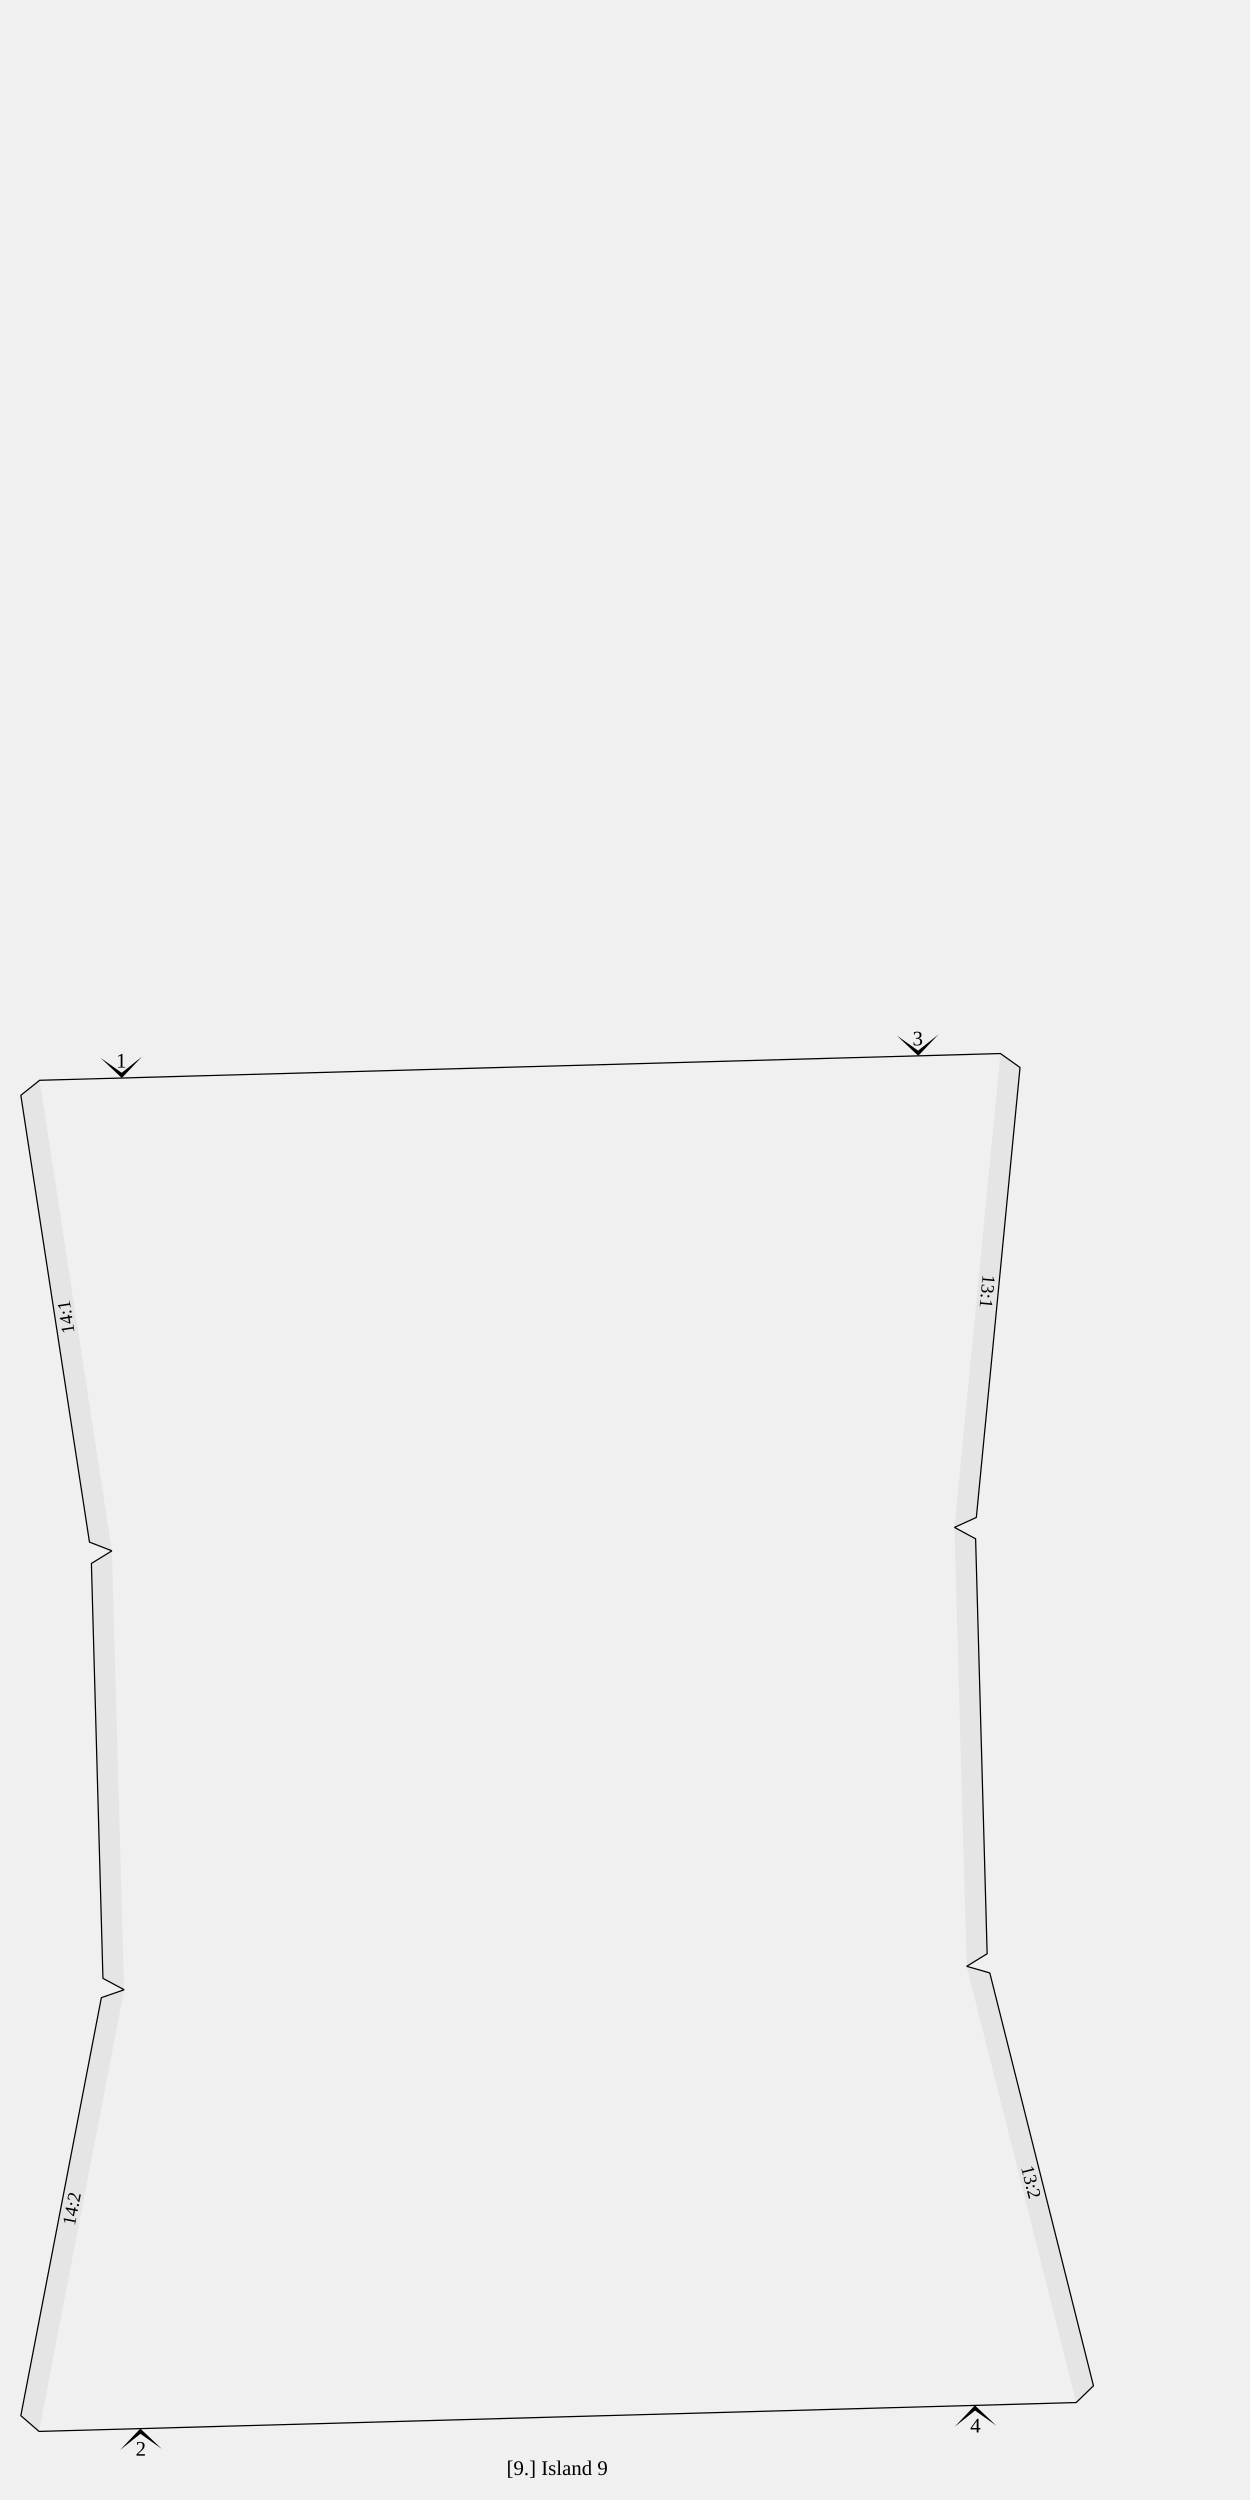
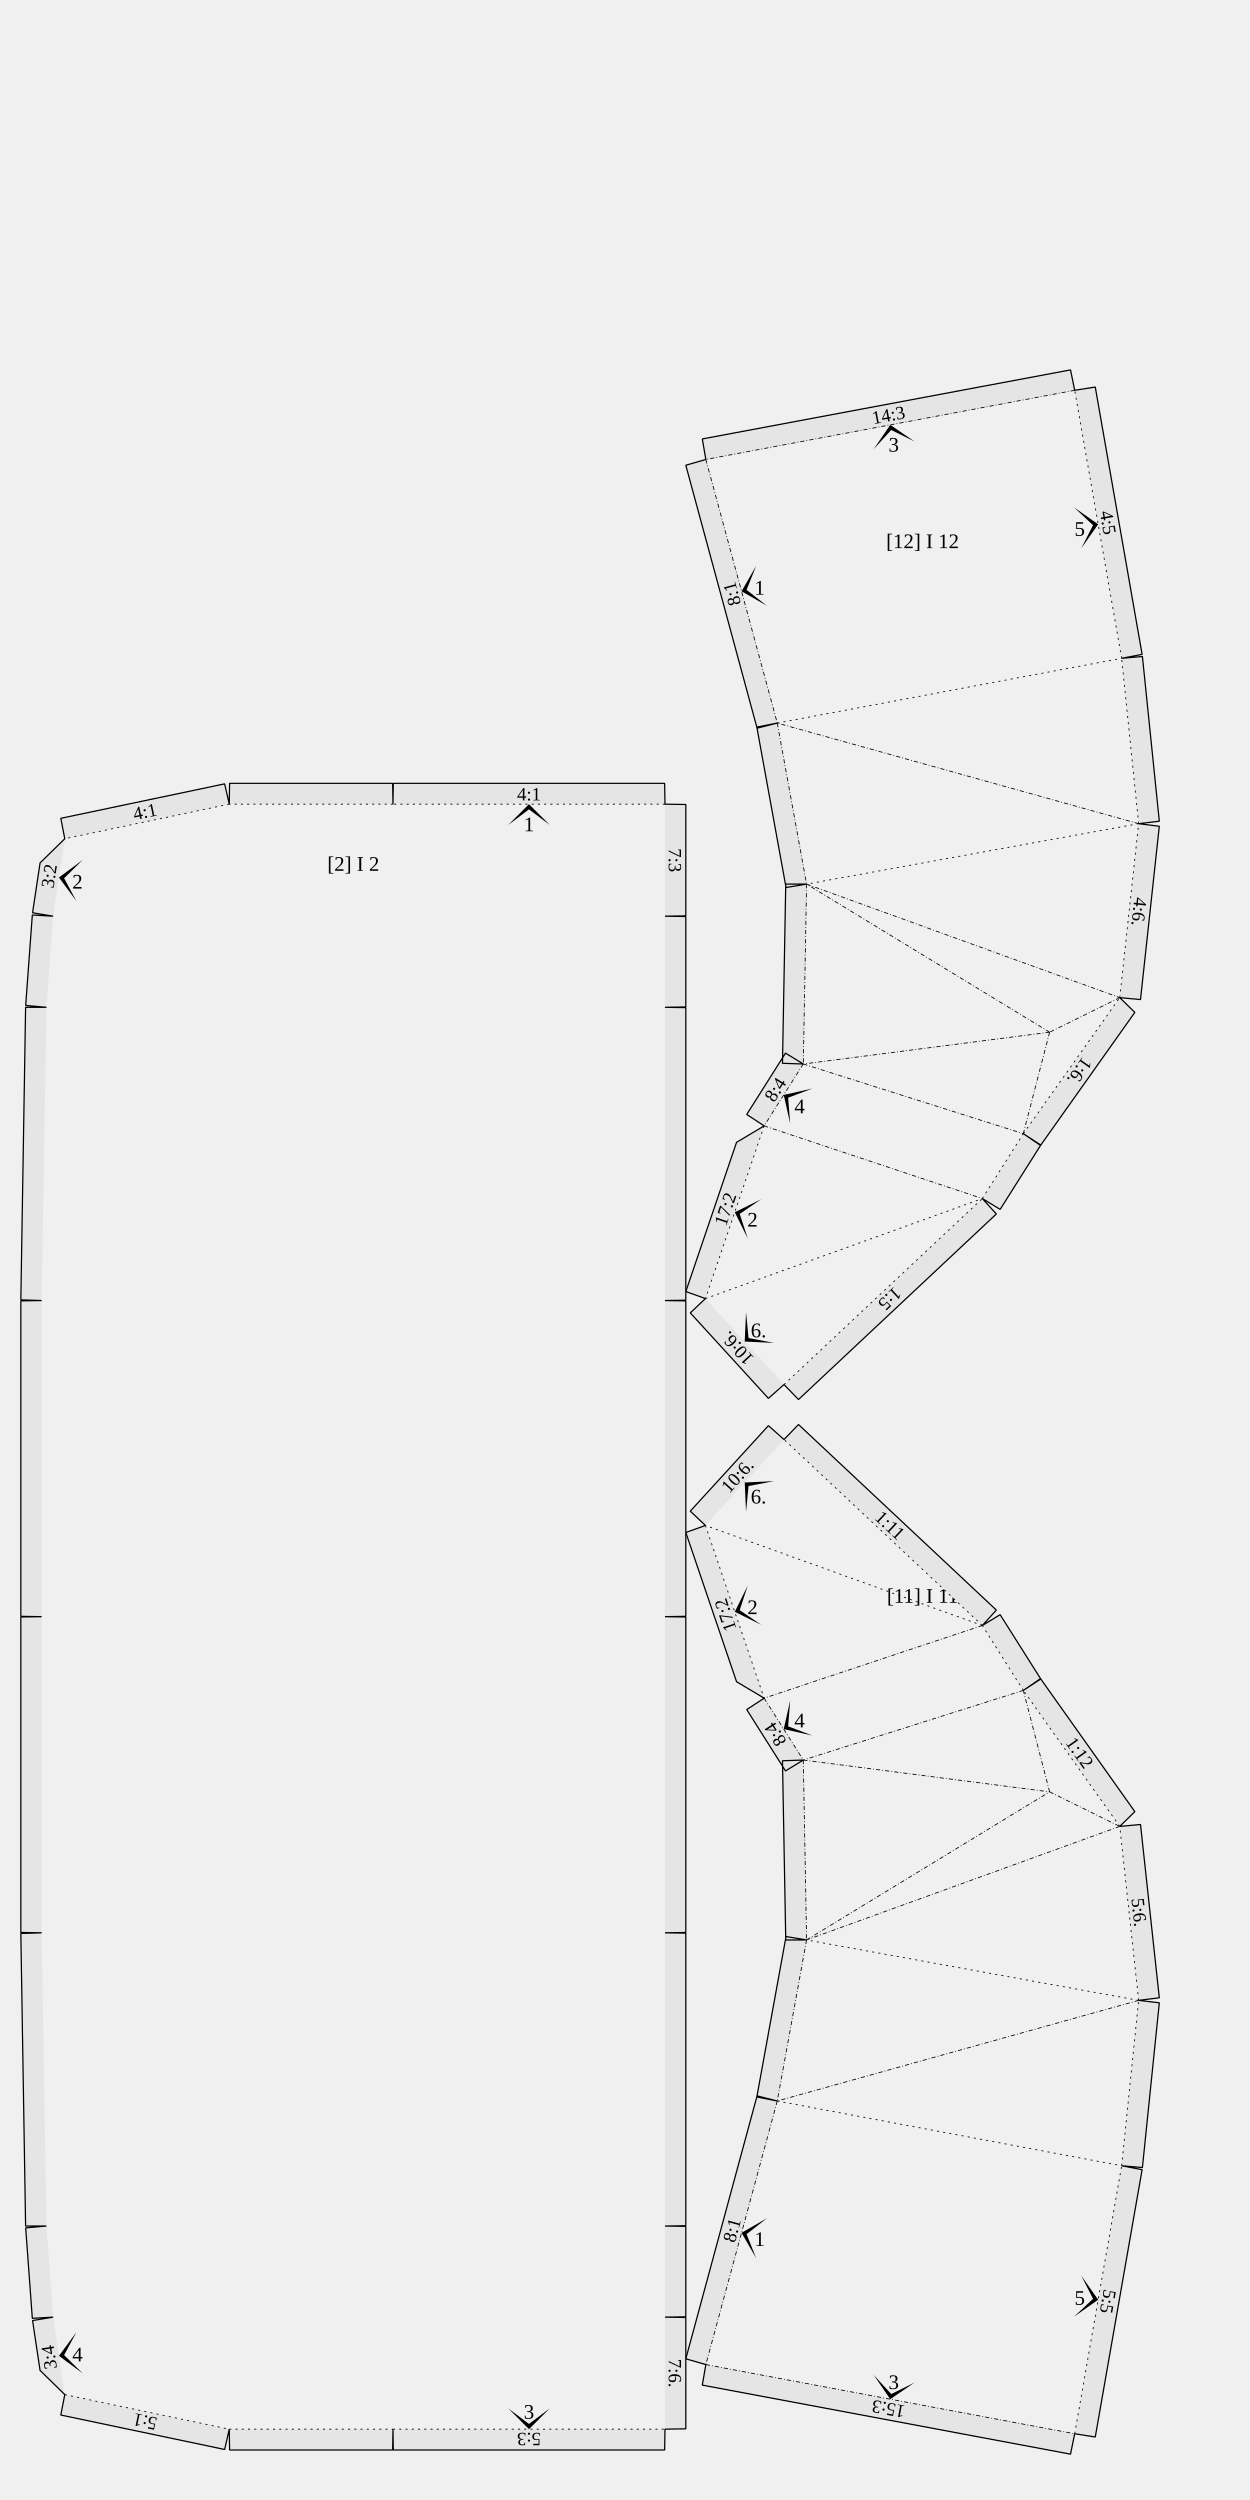
<svg xmlns="http://www.w3.org/2000/svg" version="1.1" width="300.00mm" height="600.00mm" viewBox="0 0 300.00 600.00">
  <style type="text/css">
    path {
        fill: none;
        stroke-linecap: butt;
        stroke-linejoin: bevel;
        stroke-dasharray: none;
    }
    path.outer {
        stroke: #000000;
        stroke-dasharray: none;
        stroke-dashoffset: 0;
        stroke-width: 0.3;
        stroke-opacity: 1.0;
    }
    path.convex {
        stroke: #000000;
        stroke-dasharray: 0.50,1.00;
        stroke-dashoffset:0;
        stroke-width:0.2;
        stroke-opacity: 1.0
    }
    path.concave {
        stroke: #000000;
        stroke-dasharray: 1.00,0.50,0.20,0.50;
        stroke-dashoffset: 0;
        stroke-width: 0.2;
        stroke-opacity: 1.0
    }
    path.freestyle {
        stroke: #000000;
        stroke-dasharray: none;
        stroke-dashoffset: 0;
        stroke-width: 0.2;
        stroke-opacity: 1.0
    }
    path.outer_background {
        stroke: #ffffff;
        stroke-opacity: 1.0;
        stroke-width: 0.5
    }
    path.inner_background {
        stroke: #ffffff;
        stroke-opacity: 1.0;
        stroke-width: 0.2
    }
    path.sticker {
        fill: #e5e5e5;
        stroke: none;
        fill-opacity: 1.0;
    }
    path.arrow {
        fill: #000000;
    }
    text {
        font-style: normal;
        fill: #000000;
        fill-opacity: 1.0;
        stroke: none;
    }
    text, tspan {
        text-anchor:middle;
    }
    </style>
  <g>
-     <text transform="translate(133.7149 594)" style="font-size:5.00">
-       <tspan>[9.] Island 9</tspan>
-     </text>
-     <path class="sticker" d=" M 26.852 372.202 L 21.472 370.108 L 5 262.881 L 9.504 259.268 Z M 29.784 477.546 L 24.705 474.799 L 21.934 375.227 L 26.852 372.202 Z M 9.364 583.54 L 5 579.759 L 24.328 479.435 L 29.784 477.546 Z M 240.107 252.85 L 244.805 256.206 L 234.323 364.184 L 229.067 366.574 Z M 229.067 366.574 L 234.146 369.32 L 236.917 468.893 L 231.999 471.918 Z M 231.999 471.918 L 237.552 473.5 L 262.43 572.594 L 258.283 576.612 Z " />
-     <path class="outer" d=" M 5 579.759 L 24.328 479.435 L 29.784 477.546 L 24.705 474.799 L 21.934 375.227 L 26.852 372.202 L 21.472 370.108 L 5 262.881 L 9.504 259.268 L 48.963 258.17 L 124.805 256.059 L 200.648 253.948 L 240.107 252.85 L 244.805 256.206 L 234.323 364.184 L 229.067 366.574 L 234.146 369.32 L 236.917 468.893 L 231.999 471.918 L 237.552 473.5 L 262.43 572.594 L 258.283 576.612 L 209.666 577.965 L 133.823 580.076 L 57.981 582.187 L 9.364 583.54 Z " />
-     <text transform="matrix(-0.151832 -0.988406 0.988406 -0.151832 17.28825 315.8716)" style="font-size:4.50">
-       <tspan>14:1</tspan>
-     </text>
-     <text transform="matrix(0.189175 -0.981943 0.981943 0.189175 18.68995 530.3725)" style="font-size:4.50">
-       <tspan>14:2</tspan>
-     </text>
    <g>
-       <path transform="matrix(-4.998065 0.139107 -0.139107 -4.998065 29.23333 258.719)" class="arrow" d="M 0 0 L 1 1 L 0 0.25 L -1 1 Z" />
-       <text transform="translate(29.10813 256.2207)" style="font-size:5.00">
-         <tspan>1</tspan>
+       <text transform="translate(221.4158 384.6703)" style="font-size:5.00">
+         <tspan>[11] I 11</tspan>
+       </text>
+       <path class="sticker" d=" M 245.597 272.078 L 249.783 274.814 L 240.029 290.256 L 235.76 287.652 Z M 235.76 287.652 L 239.123 291.353 L 191.639 335.886 L 188.161 332.293 Z M 186.545 173.532 L 181.699 174.765 L 164.594 111.656 L 169.4 110.272 Z M 169.303 311.661 L 164.594 309.977 L 176.772 274.159 L 183.395 270.211 Z M 268.742 239.434 L 272.359 242.977 L 249.722 274.906 L 245.597 272.078 Z M 193.582 212.189 L 188.649 213.007 L 181.64 174.505 L 186.545 173.532 Z M 192.791 255.361 L 187.793 255.191 L 188.581 212.176 L 193.582 212.189 Z M 169.4 110.272 L 168.555 105.343 L 256.927 88.773 L 257.925 93.673 Z M 269.196 157.993 L 274.178 157.56 L 278.237 197.094 L 273.271 197.683 Z M 273.271 197.683 L 278.234 198.301 L 273.721 239.895 L 268.742 239.434 Z M 183.395 270.211 L 179.212 267.471 L 188.524 252.754 L 192.791 255.361 Z M 257.925 93.673 L 262.864 92.887 L 274.108 157.053 L 269.196 157.993 Z M 188.161 332.293 L 184.418 335.608 L 165.665 315.092 L 169.303 311.661 Z " />
+       <path class="convex" d=" M 245.597 272.078 L 268.742 239.434 M 235.76 287.652 L 245.597 272.078 M 183.395 270.211 L 169.303 311.661 M 169.303 311.661 L 235.76 287.652 M 268.742 239.434 L 273.271 197.683 M 273.271 197.683 L 193.582 212.189 M 186.545 173.532 L 269.196 157.993 M 269.196 157.993 L 257.925 93.673 M 273.271 197.683 L 269.196 157.993 M 188.161 332.293 L 235.76 287.652 " />
+       <path class="concave" d=" M 268.742 239.434 L 251.905 247.728 M 251.905 247.728 L 245.597 272.078 M 192.791 255.361 L 245.597 272.078 M 251.905 247.728 L 192.791 255.361 M 251.905 247.728 L 193.582 212.189 M 193.582 212.189 L 192.791 255.361 M 192.791 255.361 L 183.395 270.211 M 183.395 270.211 L 235.76 287.652 M 193.582 212.189 L 268.742 239.434 M 186.545 173.532 L 193.582 212.189 M 273.271 197.683 L 186.545 173.532 M 257.925 93.673 L 169.4 110.272 M 169.4 110.272 L 186.545 173.532 " />
+       <path class="outer" d=" M 278.234 198.301 L 273.721 239.895 L 268.742 239.434 L 272.359 242.977 L 249.722 274.906 L 245.597 272.078 L 249.783 274.814 L 240.029 290.256 L 235.76 287.652 L 239.123 291.353 L 191.639 335.886 L 188.161 332.293 L 184.418 335.608 L 165.665 315.092 L 169.303 311.661 L 164.594 309.977 L 176.772 274.159 L 183.395 270.211 L 179.212 267.471 L 188.524 252.754 L 192.791 255.361 L 187.793 255.191 L 188.581 212.176 L 193.582 212.189 L 188.649 213.007 L 181.64 174.505 L 186.545 173.532 L 181.699 174.765 L 164.594 111.656 L 169.4 110.272 L 168.555 105.343 L 256.927 88.773 L 257.925 93.673 L 262.864 92.887 L 274.108 157.053 L 269.196 157.993 L 274.178 157.56 L 278.237 197.094 L 273.271 197.683 Z " />
+       <text transform="matrix(-0.729406 0.684081 -0.684081 -0.729406 212.5761 310.629)" style="font-size:4.50">
+         <tspan>1:5</tspan>
+       </text>
+       <g>
+         <path transform="matrix(-1.307974 -4.825889 4.825889 -1.307974 177.9725 141.9023)" class="arrow" d="M 0 0 L 1 1 L 0 0.25 L -1 1 Z" />
+         <text transform="translate(182.3158 142.7251)" style="font-size:5.00">
+           <tspan>1</tspan>
+         </text>
+       </g>
+       <text transform="matrix(-0.261595 -0.965178 0.965178 -0.261595 177.1039 142.1377)" style="font-size:4.50">
+         <tspan>8:1</tspan>
+       </text>
+       <g>
+         <path transform="matrix(1.609421 -4.733895 4.733895 1.609421 176.349 290.936)" class="arrow" d="M 0 0 L 1 1 L 0 0.25 L -1 1 Z" />
+         <text transform="translate(180.6095 294.3845)" style="font-size:5.00">
+           <tspan>2</tspan>
+         </text>
+       </g>
+       <text transform="matrix(0.321884 -0.946779 0.946779 0.321884 175.4969 290.6463)" style="font-size:4.50">
+         <tspan>17:2</tspan>
+       </text>
+       <text transform="matrix(-0.578375 0.815771 -0.815771 -0.578375 257.9037 256.2764)" style="font-size:4.50">
+         <tspan>1:6.</tspan>
+       </text>
+       <g>
+         <path transform="matrix(4.914356 -0.921472 0.921472 4.914356 213.6625 101.9725)" class="arrow" d="M 0 0 L 1 1 L 0 0.25 L -1 1 Z" />
+         <text transform="translate(214.4918 108.3955)" style="font-size:5.00">
+           <tspan>3</tspan>
+         </text>
+       </g>
+       <text transform="matrix(0.982871 -0.184294 0.184294 0.982871 213.4966 101.088)" style="font-size:4.50">
+         <tspan>14:3</tspan>
+       </text>
+       <text transform="matrix(-0.107865 0.994166 -0.994166 -0.107865 271.9013 218.6556)" style="font-size:4.50">
+         <tspan>4:6.</tspan>
+       </text>
+       <g>
+         <path transform="matrix(2.673359 -4.225299 4.225299 2.673359 188.093 262.7858)" class="arrow" d="M 0 0 L 1 1 L 0 0.25 L -1 1 Z" />
+         <text transform="translate(191.8958 267.1918)" style="font-size:5.00">
+           <tspan>4</tspan>
+         </text>
+       </g>
+       <text transform="matrix(0.534672 -0.84506 0.84506 0.534672 187.3324 262.3046)" style="font-size:4.50">
+         <tspan>8:4</tspan>
+       </text>
+       <g>
+         <path transform="matrix(0.863032 4.924955 -4.924955 0.863032 263.5608 125.833)" class="arrow" d="M 0 0 L 1 1 L 0 0.25 L -1 1 Z" />
+         <text transform="translate(259.1284 128.6097)" style="font-size:5.00">
+           <tspan>5</tspan>
+         </text>
+       </g>
+       <text transform="matrix(0.172606 0.984991 -0.984991 0.172606 264.4473 125.6776)" style="font-size:4.50">
+         <tspan>4:5</tspan>
+       </text>
+       <g>
+         <path transform="matrix(-3.373336 -3.69061 3.69061 -3.373336 178.732 321.977)" class="arrow" d="M 0 0 L 1 1 L 0 0.25 L -1 1 Z" />
+         <text transform="translate(182.0536 320.9411)" style="font-size:5.00">
+           <tspan>6.</tspan>
+         </text>
+       </g>
+       <text transform="matrix(-0.674667 -0.738122 0.738122 -0.674667 178.0677 322.5843)" style="font-size:4.50">
+         <tspan>10:6.</tspan>
      </text>
    </g>
    <g>
-       <path transform="matrix(4.998065 -0.139103 0.139103 4.998065 33.67225 582.8632)" class="arrow" d="M 0 0 L 1 1 L 0 0.25 L -1 1 Z" />
-       <text transform="translate(33.79744 589.3615)" style="font-size:5.00">
-         <tspan>2</tspan>
-       </text>
-     </g>
-     <text transform="matrix(-0.096621 0.995321 -0.995321 -0.096621 235.483 309.7988)" style="font-size:4.50">
-       <tspan>13:1</tspan>
-     </text>
-     <text transform="matrix(0.243499 0.969901 -0.969901 0.243499 246.0142 524.0457)" style="font-size:4.50">
-       <tspan>13:2</tspan>
-     </text>
-     <g>
-       <path transform="matrix(-4.998065 0.139107 -0.139107 -4.998065 220.3776 253.3991)" class="arrow" d="M 0 0 L 1 1 L 0 0.25 L -1 1 Z" />
-       <text transform="translate(220.2524 250.9008)" style="font-size:5.00">
-         <tspan>3</tspan>
+       <text transform="translate(221.416 131.5569)" style="font-size:5.00">
+         <tspan>[12] I 12</tspan>
+       </text>
+       <path class="sticker" d=" M 235.76 390.12 L 240.029 387.517 L 249.783 402.958 L 245.598 405.695 Z M 188.161 345.48 L 191.639 341.886 L 239.123 386.42 L 235.76 390.12 Z M 169.4 567.501 L 164.594 566.117 L 181.699 503.008 L 186.545 504.24 Z M 183.395 407.562 L 176.772 403.614 L 164.594 367.795 L 169.303 366.111 Z M 245.598 405.695 L 249.722 402.867 L 272.359 434.796 L 268.742 438.339 Z M 186.545 504.24 L 181.64 503.268 L 188.649 464.766 L 193.582 465.584 Z M 193.582 465.584 L 188.581 465.597 L 187.793 422.582 L 192.791 422.412 Z M 257.925 584.1 L 256.927 589 L 168.555 572.43 L 169.4 567.501 Z M 273.272 480.09 L 278.238 480.679 L 274.179 520.213 L 269.197 519.78 Z M 268.742 438.339 L 273.721 437.878 L 278.234 479.472 L 273.272 480.09 Z M 192.791 422.412 L 188.524 425.019 L 179.212 410.301 L 183.395 407.562 Z M 269.197 519.78 L 274.108 520.72 L 262.864 584.886 L 257.925 584.1 Z M 169.303 366.111 L 165.665 362.68 L 184.418 342.164 L 188.161 345.48 Z " />
+       <path class="convex" d=" M 268.742 438.339 L 245.598 405.695 M 245.598 405.695 L 235.76 390.12 M 235.76 390.12 L 169.303 366.111 M 169.303 366.111 L 183.395 407.562 M 186.545 504.24 L 269.197 519.78 M 269.197 519.78 L 273.272 480.09 M 257.925 584.1 L 269.197 519.78 M 273.272 480.09 L 193.582 465.584 M 273.272 480.09 L 268.742 438.339 M 235.76 390.12 L 188.161 345.48 " />
+       <path class="concave" d=" M 192.791 422.412 L 251.905 430.044 M 251.905 430.044 L 245.598 405.695 M 245.598 405.695 L 192.791 422.412 M 251.905 430.044 L 268.742 438.339 M 192.791 422.412 L 193.582 465.584 M 193.582 465.584 L 251.905 430.044 M 235.76 390.12 L 183.395 407.562 M 183.395 407.562 L 192.791 422.412 M 273.272 480.09 L 186.545 504.24 M 186.545 504.24 L 169.4 567.501 M 169.4 567.501 L 257.925 584.1 M 193.582 465.584 L 186.545 504.24 M 268.742 438.339 L 193.582 465.584 " />
+       <path class="outer" d=" M 240.029 387.517 L 249.783 402.958 L 245.598 405.695 L 249.722 402.867 L 272.359 434.796 L 268.742 438.339 L 273.721 437.878 L 278.234 479.472 L 273.272 480.09 L 278.238 480.679 L 274.179 520.213 L 269.197 519.78 L 274.108 520.72 L 262.864 584.886 L 257.925 584.1 L 256.927 589 L 168.555 572.43 L 169.4 567.501 L 164.594 566.117 L 181.699 503.008 L 186.545 504.24 L 181.64 503.268 L 188.649 464.766 L 193.582 465.584 L 188.581 465.597 L 187.793 422.582 L 192.791 422.412 L 188.524 425.019 L 179.212 410.301 L 183.395 407.562 L 176.772 403.614 L 164.594 367.795 L 169.303 366.111 L 165.665 362.68 L 184.418 342.164 L 188.161 345.48 L 191.639 341.886 L 239.123 386.42 L 235.76 390.12 Z " />
+       <text transform="matrix(0.729406 0.684081 -0.684081 0.729406 212.5762 367.1436)" style="font-size:4.50">
+         <tspan>1:11</tspan>
+       </text>
+       <g>
+         <path transform="matrix(1.307974 -4.825888 4.825888 1.307974 177.9725 535.8707)" class="arrow" d="M 0 0 L 1 1 L 0 0.25 L -1 1 Z" />
+         <text transform="translate(182.3158 539.0479)" style="font-size:5.00">
+           <tspan>1</tspan>
+         </text>
+       </g>
+       <text transform="matrix(0.261595 -0.965178 0.965178 0.261595 177.1038 535.6353)" style="font-size:4.50">
+         <tspan>8:1</tspan>
+       </text>
+       <g>
+         <path transform="matrix(-1.609418 -4.733896 4.733896 -1.609418 176.349 386.8365)" class="arrow" d="M 0 0 L 1 1 L 0 0.25 L -1 1 Z" />
+         <text transform="translate(180.6095 387.3881)" style="font-size:5.00">
+           <tspan>2</tspan>
+         </text>
+       </g>
+       <text transform="matrix(-0.321884 -0.946779 0.946779 -0.321884 175.4969 387.1262)" style="font-size:4.50">
+         <tspan>17:2</tspan>
+       </text>
+       <text transform="matrix(0.578375 0.815771 -0.815771 0.578375 257.904 421.4963)" style="font-size:4.50">
+         <tspan>1:12</tspan>
+       </text>
+       <g>
+         <path transform="matrix(-4.914355 -0.92147 0.92147 -4.914355 213.6626 575.8006)" class="arrow" d="M 0 0 L 1 1 L 0 0.25 L -1 1 Z" />
+         <text transform="translate(214.4919 573.3777)" style="font-size:5.00">
+           <tspan>3</tspan>
+         </text>
+       </g>
+       <text transform="matrix(-0.982871 -0.184294 0.184294 -0.982871 213.4967 576.6852)" style="font-size:4.50">
+         <tspan>15:3</tspan>
+       </text>
+       <text transform="matrix(0.107864 0.994166 -0.994166 0.107864 271.9016 459.1172)" style="font-size:4.50">
+         <tspan>5:6.</tspan>
+       </text>
+       <g>
+         <path transform="matrix(-2.673356 -4.225301 4.225301 -2.673356 188.093 414.9869)" class="arrow" d="M 0 0 L 1 1 L 0 0.25 L -1 1 Z" />
+         <text transform="translate(191.8958 414.5809)" style="font-size:5.00">
+           <tspan>4</tspan>
+         </text>
+       </g>
+       <text transform="matrix(-0.534671 -0.84506 0.84506 -0.534671 187.3325 415.4681)" style="font-size:4.50">
+         <tspan>8:4</tspan>
+       </text>
+       <g>
+         <path transform="matrix(-0.863033 4.924954 -4.924954 -0.863033 263.5611 551.9401)" class="arrow" d="M 0 0 L 1 1 L 0 0.25 L -1 1 Z" />
+         <text transform="translate(259.1286 553.1634)" style="font-size:5.00">
+           <tspan>5</tspan>
+         </text>
+       </g>
+       <text transform="matrix(-0.172607 0.984991 -0.984991 -0.172607 264.4476 552.0954)" style="font-size:4.50">
+         <tspan>5:5</tspan>
+       </text>
+       <g>
+         <path transform="matrix(3.373343 -3.690603 3.690603 3.373343 178.7321 355.7955)" class="arrow" d="M 0 0 L 1 1 L 0 0.25 L -1 1 Z" />
+         <text transform="translate(182.0536 360.8315)" style="font-size:5.00">
+           <tspan>6.</tspan>
+         </text>
+       </g>
+       <text transform="matrix(0.674669 -0.738121 0.738121 0.674669 178.0677 355.1883)" style="font-size:4.50">
+         <tspan>10:6.</tspan>
      </text>
    </g>
    <g>
-       <path transform="matrix(4.998065 -0.139109 0.139109 4.998065 233.9747 577.2884)" class="arrow" d="M 0 0 L 1 1 L 0 0.25 L -1 1 Z" />
-       <text transform="translate(234.0999 583.7867)" style="font-size:5.00">
-         <tspan>4</tspan>
+       <text transform="translate(84.79716 209)" style="font-size:5.00">
+         <tspan>[2] I 2</tspan>
+       </text>
+       <path class="sticker" d=" M 159.594 312.128 L 164.594 312.207 L 164.594 387.921 L 159.594 388 Z M 159.594 219.887 L 164.594 219.965 L 164.594 241.671 L 159.594 241.75 Z M 94.314 193 L 94.393 188 L 159.516 188 L 159.594 193 Z M 15.546 201.297 L 14.595 196.388 L 53.917 188.123 L 55.022 193 Z M 159.594 241.75 L 164.594 241.829 L 164.594 312.05 L 159.594 312.128 Z M 159.594 193 L 164.594 193.079 L 164.594 219.808 L 159.594 219.887 Z M 11.145 241.75 L 6.164 241.306 L 7.756 219.6 L 12.748 219.887 Z M 10 388 L 5 387.921 L 5 312.207 L 10 312.128 Z M 10 312.128 L 5.002 311.968 L 6.144 241.747 L 11.145 241.75 Z M 12.748 219.887 L 7.815 219.065 L 9.617 207.094 L 15.546 201.297 Z M 55.022 193 L 55.101 188 L 94.235 188 L 94.314 193 Z M 159.594 388 L 164.594 388.079 L 164.594 463.793 L 159.594 463.872 Z M 159.594 534.25 L 164.594 534.329 L 164.594 556.035 L 159.594 556.113 Z M 159.594 583 L 159.516 588 L 94.393 588 L 94.314 583 Z M 55.022 583 L 53.917 587.877 L 14.595 579.612 L 15.546 574.703 Z M 159.594 463.872 L 164.594 463.951 L 164.594 534.171 L 159.594 534.25 Z M 159.594 556.113 L 164.594 556.192 L 164.594 582.921 L 159.594 583 Z M 12.748 556.113 L 7.756 556.401 L 6.164 534.694 L 11.145 534.25 Z M 10 463.872 L 5 463.793 L 5 388.079 L 10 388 Z M 11.145 534.25 L 6.144 534.253 L 5.002 464.032 L 10 463.872 Z M 15.546 574.703 L 9.617 568.906 L 7.815 556.935 L 12.748 556.113 Z M 94.314 583 L 94.235 588 L 55.101 588 L 55.022 583 Z " />
+       <path class="convex" d=" M 159.594 193 L 94.314 193 M 94.314 583 L 159.594 583 M 94.314 193 L 55.022 193 M 55.022 193 L 15.546 201.297 M 15.546 574.703 L 55.022 583 M 55.022 583 L 94.314 583 " />
+       <path class="outer" d=" M 6.144 534.253 L 5.002 464.032 L 10 463.872 L 5 463.793 L 5 388.079 L 10 388 L 5 387.921 L 5 312.207 L 10 312.128 L 5.002 311.968 L 6.144 241.747 L 11.145 241.75 L 6.164 241.306 L 7.756 219.6 L 12.748 219.887 L 7.815 219.065 L 9.617 207.094 L 15.546 201.297 L 14.595 196.388 L 53.917 188.123 L 55.022 193 L 55.101 188 L 94.235 188 L 94.314 193 L 94.393 188 L 159.516 188 L 159.594 193 L 164.594 193.079 L 164.594 219.808 L 159.594 219.887 L 164.594 219.965 L 164.594 241.671 L 159.594 241.75 L 164.594 241.829 L 164.594 312.05 L 159.594 312.128 L 164.594 312.207 L 164.594 387.921 L 159.594 388 L 164.594 388.079 L 164.594 463.793 L 159.594 463.872 L 164.594 463.951 L 164.594 534.171 L 159.594 534.25 L 164.594 534.329 L 164.594 556.035 L 159.594 556.113 L 164.594 556.192 L 164.594 582.921 L 159.594 583 L 159.516 588 L 94.393 588 L 94.314 583 L 94.235 588 L 55.101 588 L 55.022 583 L 53.917 587.877 L 14.595 579.612 L 15.546 574.703 L 9.617 568.906 L 7.815 556.935 L 12.748 556.113 L 7.756 556.401 L 6.164 534.694 L 11.145 534.25 Z " />
+       <g>
+         <path transform="matrix(5 -0.000001 0.000001 5 126.9541 193)" class="arrow" d="M 0 0 L 1 1 L 0 0.25 L -1 1 Z" />
+         <text transform="translate(126.9541 199.5)" style="font-size:5.00">
+           <tspan>1</tspan>
+         </text>
+       </g>
+       <text transform="matrix(1 -0 0 1 126.9541 192.1)" style="font-size:4.50">
+         <tspan>4:1</tspan>
+       </text>
+       <text transform="matrix(0.978617 -0.205692 0.205692 0.978617 35.09919 196.268)" style="font-size:4.50">
+         <tspan>4:1</tspan>
+       </text>
+       <text transform="matrix(-0 1 -1 -0 160.4943 206.4434)" style="font-size:4.50">
+         <tspan>7:3</tspan>
+       </text>
+       <g>
+         <path transform="matrix(0.744231 -4.944302 4.944302 0.744231 14.14711 210.5921)" class="arrow" d="M 0 0 L 1 1 L 0 0.25 L -1 1 Z" />
+         <text transform="translate(18.59698 213.2619)" style="font-size:5.00">
+           <tspan>2</tspan>
+         </text>
+       </g>
+       <text transform="matrix(0.148846 -0.98886 0.98886 0.148846 13.25714 210.4582)" style="font-size:4.50">
+         <tspan>3:2</tspan>
+       </text>
+       <g>
+         <path transform="matrix(-5 -0 0 -5 126.9542 583)" class="arrow" d="M 0 0 L 1 1 L 0 0.25 L -1 1 Z" />
+         <text transform="translate(126.9542 580.5)" style="font-size:5.00">
+           <tspan>3</tspan>
+         </text>
+       </g>
+       <text transform="matrix(-1 -0 0 -1 126.9542 583.9)" style="font-size:4.50">
+         <tspan>5:3</tspan>
+       </text>
+       <text transform="matrix(-0.978617 -0.205691 0.205691 -0.978617 35.09915 579.7321)" style="font-size:4.50">
+         <tspan>5:1</tspan>
+       </text>
+       <text transform="matrix(-0 1 -1 -0 160.4943 569.5566)" style="font-size:4.50">
+         <tspan>7:6.</tspan>
+       </text>
+       <g>
+         <path transform="matrix(-0.74423 -4.944302 4.944302 -0.74423 14.14708 565.4079)" class="arrow" d="M 0 0 L 1 1 L 0 0.25 L -1 1 Z" />
+         <text transform="translate(18.59695 566.7381)" style="font-size:5.00">
+           <tspan>4</tspan>
+         </text>
+       </g>
+       <text transform="matrix(-0.148846 -0.98886 0.98886 -0.148846 13.25711 565.5419)" style="font-size:4.50">
+         <tspan>3:4</tspan>
      </text>
    </g>
  </g>
</svg>
